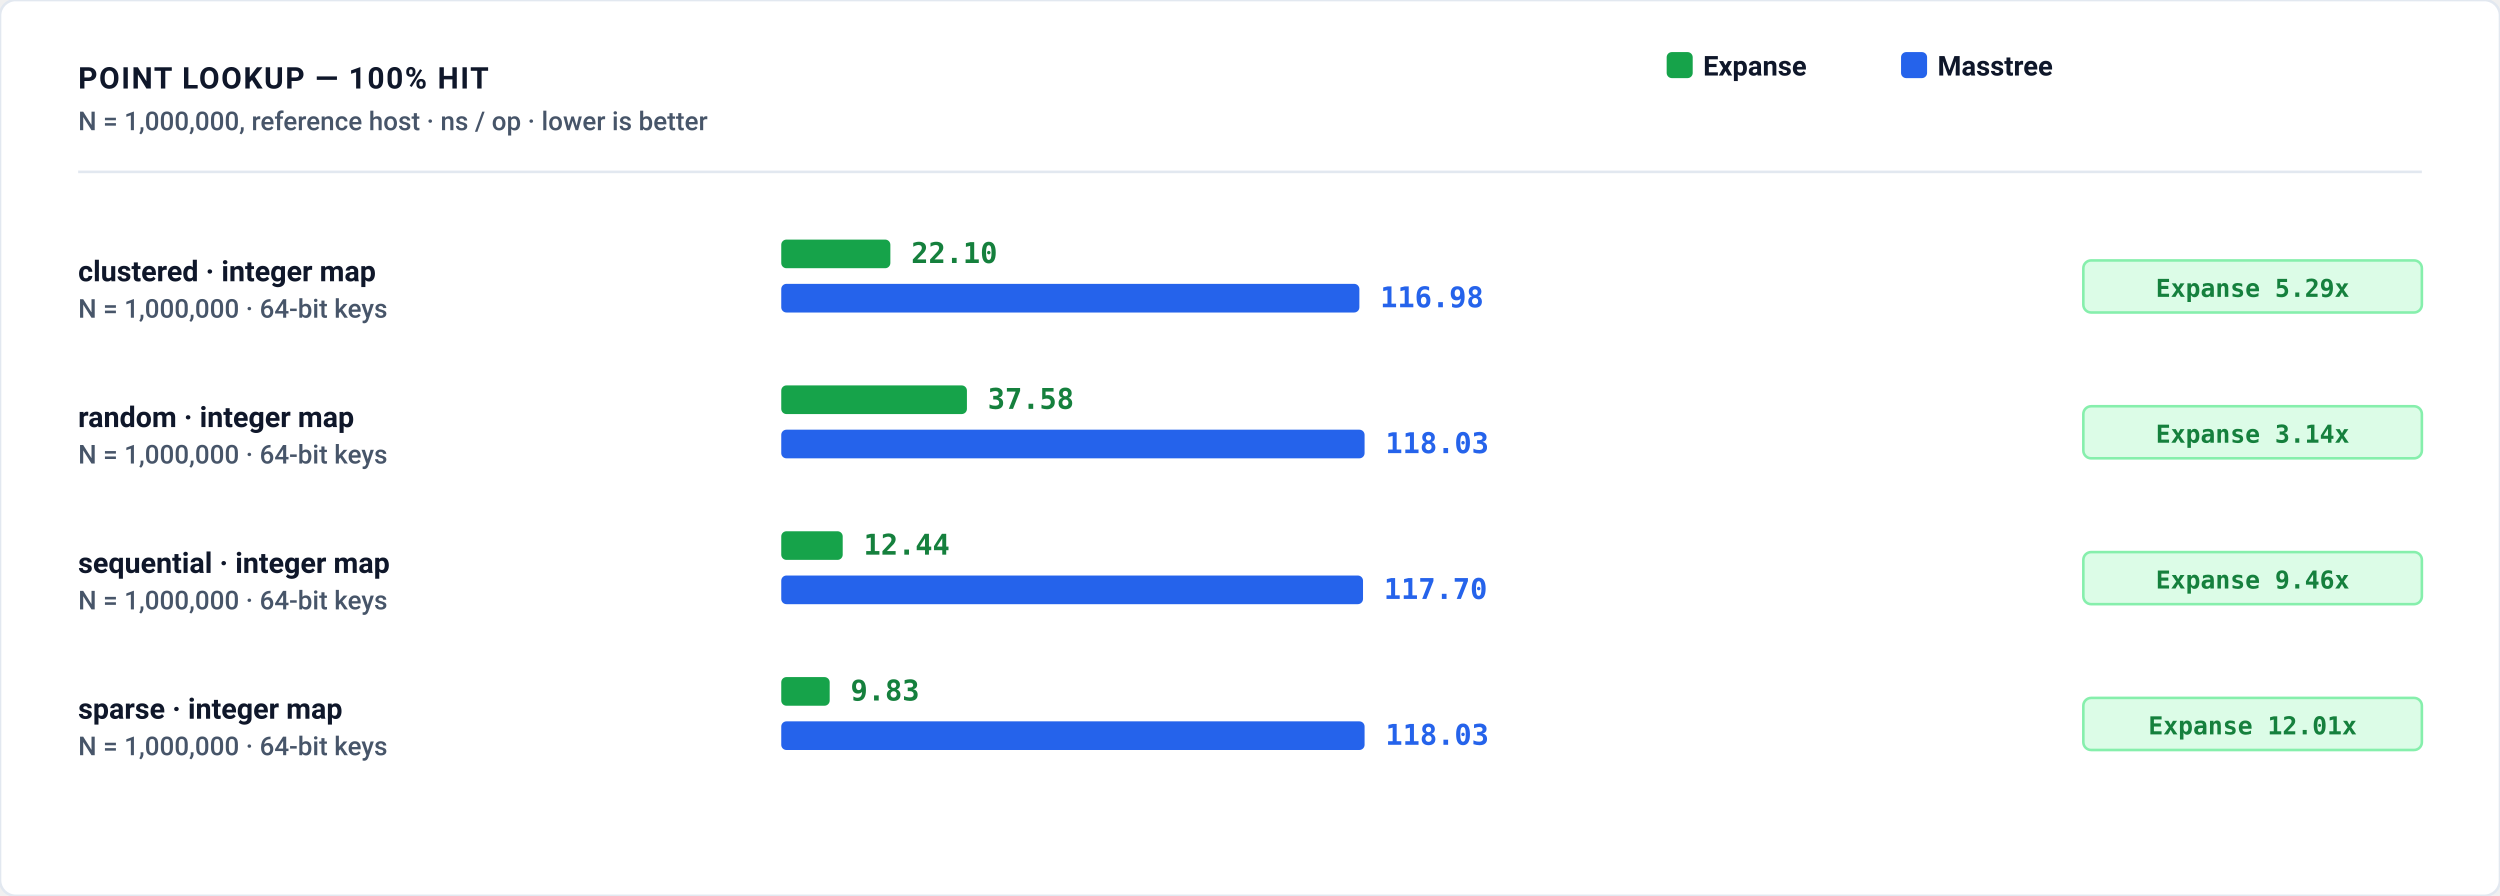
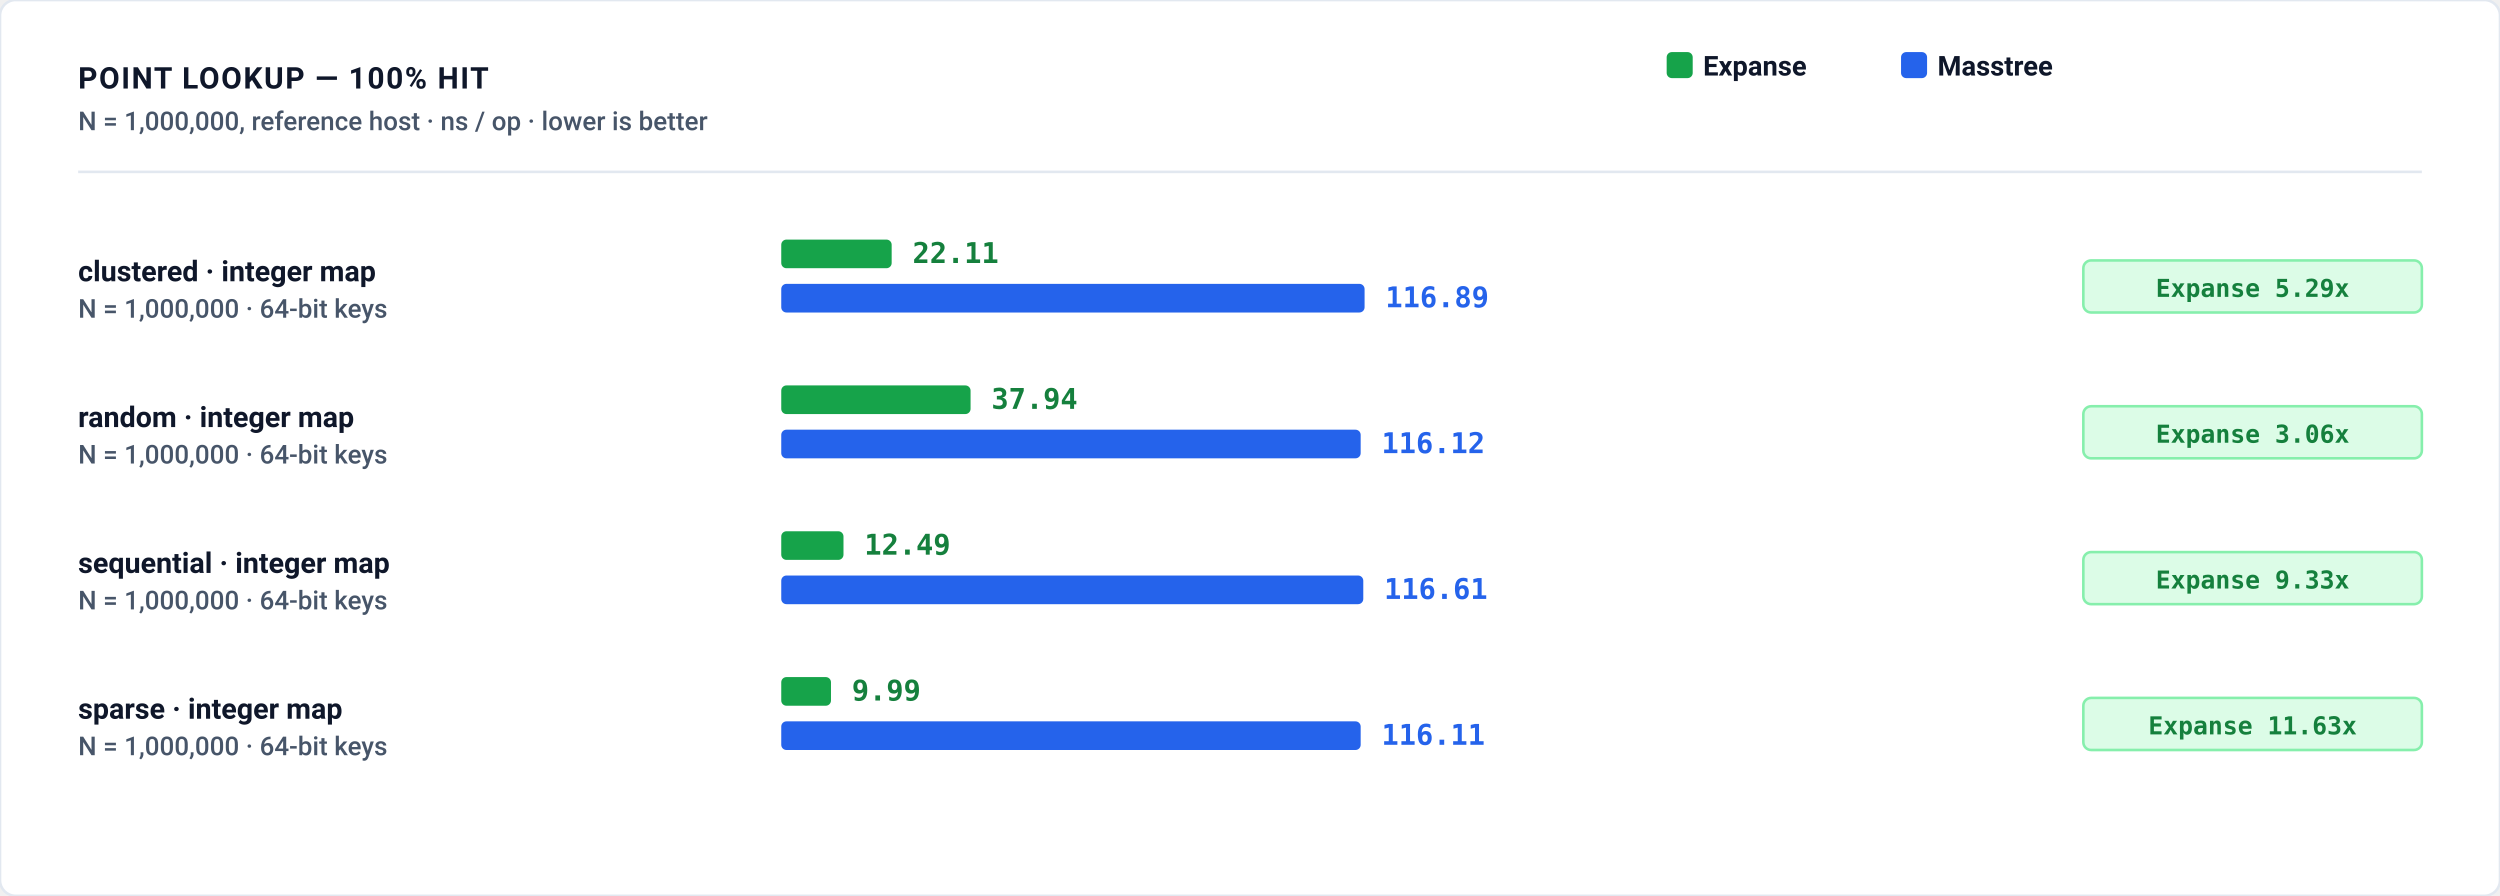
<svg xmlns="http://www.w3.org/2000/svg" role="img" viewBox="0 0 960 344" width="100%" height="100%">
  <defs>
    <style>
      .bg { fill: #ffffff; }
      .border { stroke: #e2e8f0; stroke-width: 1px; fill: none; }
      .grid { stroke: #f1f5f9; stroke-width: 1px; stroke-dasharray: 2,3; }
      .axis { stroke: #cbd5e1; stroke-width: 1.5px; }
      .divider { stroke: #e2e8f0; stroke-width: 1px; }

      .t-title { font-family: -apple-system, BlinkMacSystemFont, "Segoe UI", Roboto, Helvetica, Arial, sans-serif; font-size: 11.5px; font-weight: 700; letter-spacing: 0.6px; fill: #0f172a; text-transform: uppercase; }
      .t-sub { font-family: -apple-system, BlinkMacSystemFont, "Segoe UI", Roboto, Helvetica, Arial, sans-serif; font-size: 10px; font-weight: 500; fill: #475569; }
      .t-unit { font-family: ui-monospace, SFMono-Regular, Menlo, Monaco, Consolas, monospace; font-size: 10px; font-weight: 600; fill: #475569; }
      .t-axis-label { font-family: ui-monospace, SFMono-Regular, Menlo, Monaco, Consolas, monospace; font-size: 9.5px; font-weight: 500; fill: #64748b; }
      .t-bar-label { font-family: -apple-system, BlinkMacSystemFont, "Segoe UI", Roboto, Helvetica, Arial, sans-serif; font-size: 11px; font-weight: 700; fill: #0f172a; }
      .t-legend { font-family: -apple-system, BlinkMacSystemFont, "Segoe UI", Roboto, Helvetica, Arial, sans-serif; font-size: 10.5px; font-weight: 600; fill: #0f172a; }

      .t-val-accent { font-family: ui-monospace, SFMono-Regular, Menlo, Monaco, Consolas, monospace; font-size: 11px; font-weight: 700; fill: #15803d; }
      .t-val-blue { font-family: ui-monospace, SFMono-Regular, Menlo, Monaco, Consolas, monospace; font-size: 11px; font-weight: 600; fill: #2563eb; }
      .t-note { font-family: -apple-system, BlinkMacSystemFont, "Segoe UI", Roboto, Helvetica, Arial, sans-serif; font-size: 9.5px; font-weight: 500; fill: #64748b; }

      .b-expanse { fill: #16a34a; }
      .b-art { fill: #2563eb; }
      .b-masstree { fill: #2563eb; }
      .b-btree { fill: #d97706; }
      .b-hashmap { fill: #7c3aed; }

      .badge-win { fill: #dcfce7; stroke: #86efac; stroke-width: 1px; }
      .badge-win-text { font-family: ui-monospace, SFMono-Regular, Menlo, Monaco, Consolas, monospace; font-size: 9.5px; font-weight: 700; fill: #15803d; text-anchor: middle; }
      .badge-loss { fill: #fef3c7; stroke: #fcd34d; stroke-width: 1px; }
      .badge-loss-text { font-family: ui-monospace, SFMono-Regular, Menlo, Monaco, Consolas, monospace; font-size: 9.5px; font-weight: 700; fill: #b45309; text-anchor: middle; }

      @media (prefers-color-scheme: dark) {
        .bg { fill: #0d1117; }
        .border { stroke: #30363d; }
        .grid { stroke: #21262d; }
        .axis { stroke: #484f58; }
        .divider { stroke: #21262d; }
        .t-title { fill: #f0f6fc; }
        .t-sub { fill: #94a3b8; }
        .t-unit { fill: #94a3b8; }
        .t-axis-label { fill: #94a3b8; }
        .t-bar-label { fill: #f8fafc; }
        .t-legend { fill: #f8fafc; }
        .t-val-accent { fill: #4ade80; }
        .t-val-blue { fill: #38bdf8; }
        .t-note { fill: #94a3b8; }
        .b-expanse { fill: #22c55e; }
        .b-art { fill: #3b82f6; }
        .b-masstree { fill: #3b82f6; }
        .b-btree { fill: #f59e0b; }
        .b-hashmap { fill: #a855f7; }
        .badge-win { fill: #052e16; stroke: #166534; }
        .badge-win-text { fill: #4ade80; }
        .badge-loss { fill: #451a03; stroke: #92400e; }
        .badge-loss-text { fill: #fbbf24; }
      }

      :root[data-theme="dark"] .bg, [data-theme="dark"] .bg { fill: #0d1117; }
      :root[data-theme="dark"] .border, [data-theme="dark"] .border { stroke: #30363d; }
      :root[data-theme="dark"] .grid, [data-theme="dark"] .grid { stroke: #21262d; }
      :root[data-theme="dark"] .axis, [data-theme="dark"] .axis { stroke: #484f58; }
      :root[data-theme="dark"] .divider, [data-theme="dark"] .divider { stroke: #21262d; }
      :root[data-theme="dark"] .t-title, [data-theme="dark"] .t-title { fill: #f0f6fc; }
      :root[data-theme="dark"] .t-sub, [data-theme="dark"] .t-sub { fill: #94a3b8; }
      :root[data-theme="dark"] .t-unit, [data-theme="dark"] .t-unit { fill: #94a3b8; }
      :root[data-theme="dark"] .t-axis-label, [data-theme="dark"] .t-axis-label { fill: #94a3b8; }
      :root[data-theme="dark"] .t-bar-label, [data-theme="dark"] .t-bar-label { fill: #f8fafc; }
      :root[data-theme="dark"] .t-legend, [data-theme="dark"] .t-legend { fill: #f8fafc; }
      :root[data-theme="dark"] .t-val-accent, [data-theme="dark"] .t-val-accent { fill: #4ade80; }
      :root[data-theme="dark"] .t-val-blue, [data-theme="dark"] .t-val-blue { fill: #38bdf8; }
      :root[data-theme="dark"] .t-note, [data-theme="dark"] .t-note { fill: #94a3b8; }
      :root[data-theme="dark"] .b-expanse, [data-theme="dark"] .b-expanse { fill: #22c55e; }
      :root[data-theme="dark"] .b-art, [data-theme="dark"] .b-art { fill: #3b82f6; }
      :root[data-theme="dark"] .b-masstree, [data-theme="dark"] .b-masstree { fill: #3b82f6; }
      :root[data-theme="dark"] .b-btree, [data-theme="dark"] .b-btree { fill: #f59e0b; }
      :root[data-theme="dark"] .b-hashmap, [data-theme="dark"] .b-hashmap { fill: #a855f7; }
      :root[data-theme="dark"] .badge-win, [data-theme="dark"] .badge-win { fill: #052e16; stroke: #166534; }
      :root[data-theme="dark"] .badge-win-text, [data-theme="dark"] .badge-win-text { fill: #4ade80; }
      :root[data-theme="dark"] .badge-loss, [data-theme="dark"] .badge-loss { fill: #451a03; stroke: #92400e; }
      :root[data-theme="dark"] .badge-loss-text, [data-theme="dark"] .badge-loss-text { fill: #fbbf24; }
    </style>
  </defs>
  <rect width="100%" height="100%" class="bg" rx="6" />
  <rect width="100%" height="100%" class="border" rx="6" />
  <text x="30" y="34" class="t-title">POINT LOOKUP — 100% HIT</text>
  <text x="30" y="50" class="t-sub">N = 1,000,000, reference host · ns / op · lower is better</text>
  <g transform="translate(640, 20)">
    <rect x="0" y="0" width="10" height="10" rx="2" class="b-expanse" />
    <text x="14" y="9" class="t-legend">Expanse</text>
    <rect x="90" y="0" width="10" height="10" rx="2" class="b-masstree" />
    <text x="104" y="9" class="t-legend">Masstree</text>
  </g>
  <line x1="30" y1="66" x2="930" y2="66" class="divider" />
  <text x="30" y="108" class="t-bar-label">clustered · integer map</text>
  <text x="30" y="122" class="t-sub">N = 1,000,000 · 64-bit keys</text>
-   <rect x="300" y="92" width="41.9" height="11" rx="2" class="b-expanse" />
-   <text x="349.9" y="101" class="t-val-accent">22.10</text>
-   <rect x="300" y="109" width="222.0" height="11" rx="2" class="b-masstree" />
-   <text x="530.0" y="118" class="t-val-blue">116.98</text>
+   <rect x="300" y="92" width="42.4" height="11" rx="2" class="b-expanse" />
+   <text x="350.4" y="101" class="t-val-accent">22.11</text>
+   <rect x="300" y="109" width="224.0" height="11" rx="2" class="b-masstree" />
+   <text x="532.0" y="118" class="t-val-blue">116.89</text>
  <rect x="800" y="100" width="130" height="20" rx="3" class="badge-win" />
  <text x="865" y="114" class="badge-win-text">Expanse 5.29x</text>
  <text x="30" y="164" class="t-bar-label">random · integer map</text>
  <text x="30" y="178" class="t-sub">N = 1,000,000 · 64-bit keys</text>
-   <rect x="300" y="148" width="71.3" height="11" rx="2" class="b-expanse" />
-   <text x="379.3" y="157" class="t-val-accent">37.58</text>
-   <rect x="300" y="165" width="224.0" height="11" rx="2" class="b-masstree" />
-   <text x="532.0" y="174" class="t-val-blue">118.03</text>
+   <rect x="300" y="148" width="72.7" height="11" rx="2" class="b-expanse" />
+   <text x="380.7" y="157" class="t-val-accent">37.94</text>
+   <rect x="300" y="165" width="222.5" height="11" rx="2" class="b-masstree" />
+   <text x="530.5" y="174" class="t-val-blue">116.12</text>
  <rect x="800" y="156" width="130" height="20" rx="3" class="badge-win" />
-   <text x="865" y="170" class="badge-win-text">Expanse 3.14x</text>
+   <text x="865" y="170" class="badge-win-text">Expanse 3.06x</text>
  <text x="30" y="220" class="t-bar-label">sequential · integer map</text>
  <text x="30" y="234" class="t-sub">N = 1,000,000 · 64-bit keys</text>
-   <rect x="300" y="204" width="23.6" height="11" rx="2" class="b-expanse" />
-   <text x="331.6" y="213" class="t-val-accent">12.44</text>
-   <rect x="300" y="221" width="223.4" height="11" rx="2" class="b-masstree" />
-   <text x="531.4" y="230" class="t-val-blue">117.70</text>
+   <rect x="300" y="204" width="23.9" height="11" rx="2" class="b-expanse" />
+   <text x="331.9" y="213" class="t-val-accent">12.49</text>
+   <rect x="300" y="221" width="223.5" height="11" rx="2" class="b-masstree" />
+   <text x="531.5" y="230" class="t-val-blue">116.61</text>
  <rect x="800" y="212" width="130" height="20" rx="3" class="badge-win" />
-   <text x="865" y="226" class="badge-win-text">Expanse 9.46x</text>
+   <text x="865" y="226" class="badge-win-text">Expanse 9.33x</text>
  <text x="30" y="276" class="t-bar-label">sparse · integer map</text>
  <text x="30" y="290" class="t-sub">N = 1,000,000 · 64-bit keys</text>
-   <rect x="300" y="260" width="18.6" height="11" rx="2" class="b-expanse" />
-   <text x="326.6" y="269" class="t-val-accent">9.83</text>
-   <rect x="300" y="277" width="224.0" height="11" rx="2" class="b-masstree" />
-   <text x="532.0" y="286" class="t-val-blue">118.03</text>
+   <rect x="300" y="260" width="19.1" height="11" rx="2" class="b-expanse" />
+   <text x="327.1" y="269" class="t-val-accent">9.99</text>
+   <rect x="300" y="277" width="222.5" height="11" rx="2" class="b-masstree" />
+   <text x="530.5" y="286" class="t-val-blue">116.11</text>
  <rect x="800" y="268" width="130" height="20" rx="3" class="badge-win" />
-   <text x="865" y="282" class="badge-win-text">Expanse 12.01x</text>
+   <text x="865" y="282" class="badge-win-text">Expanse 11.63x</text>
</svg>
